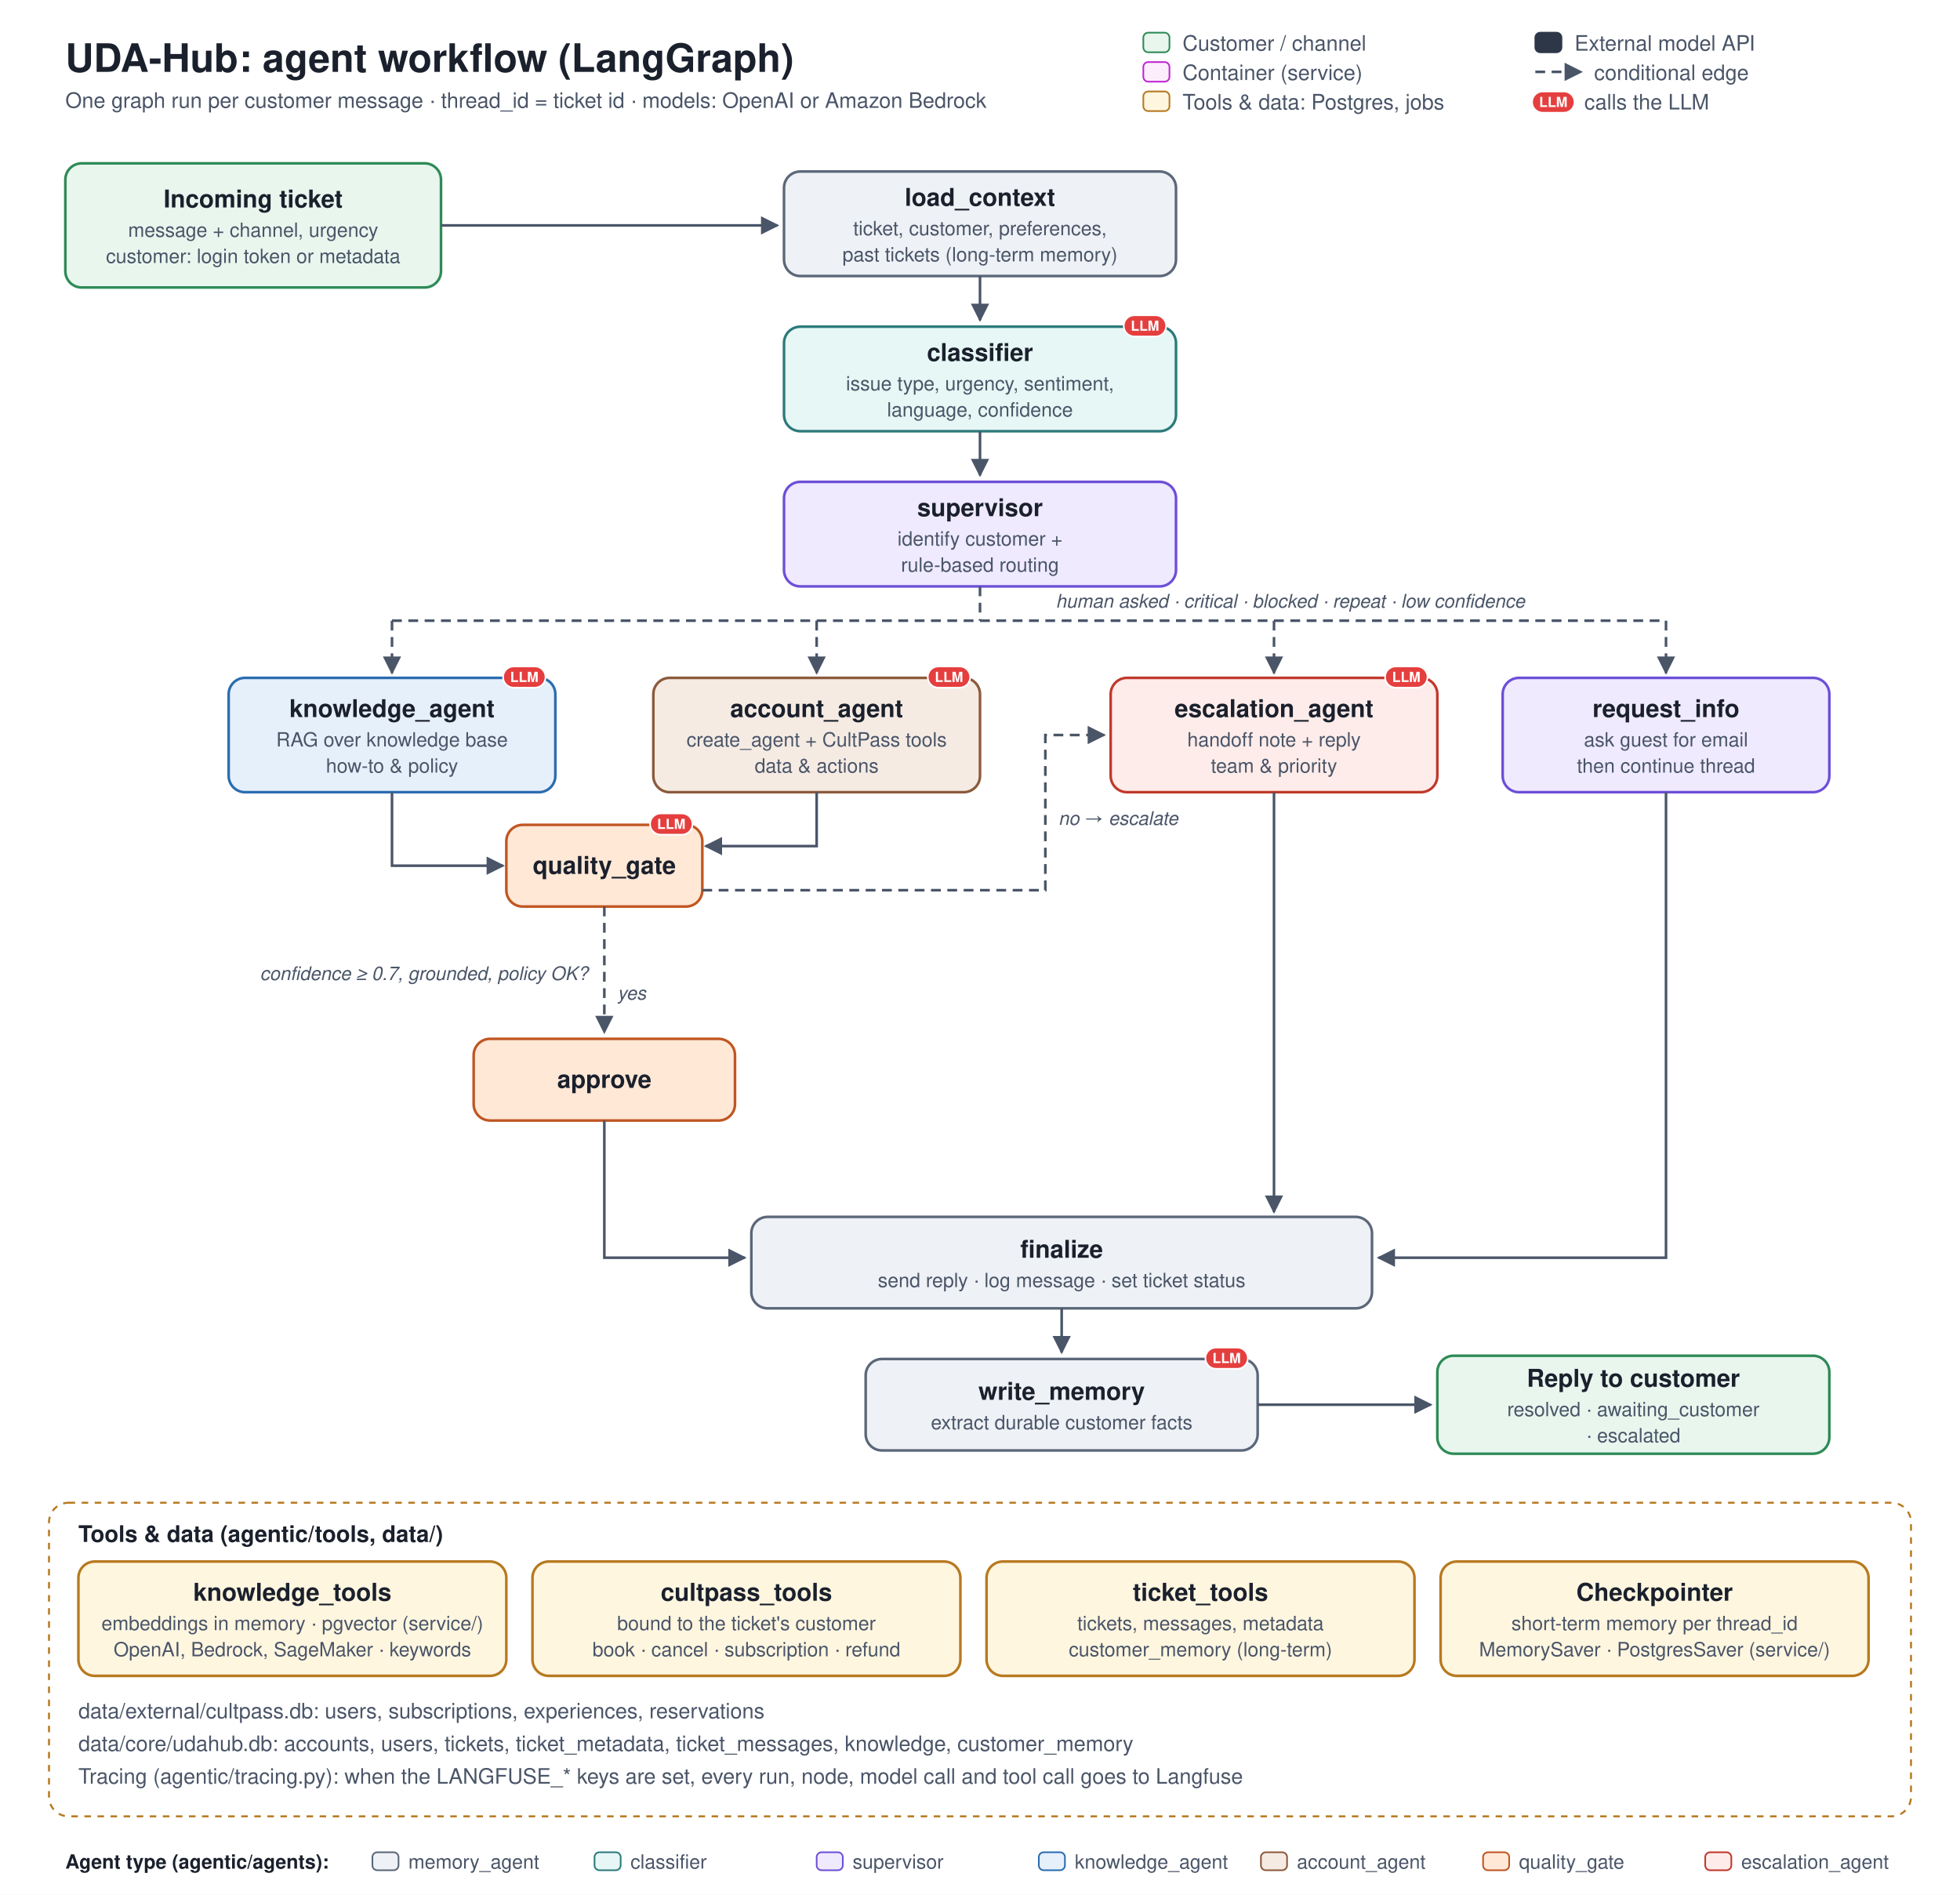
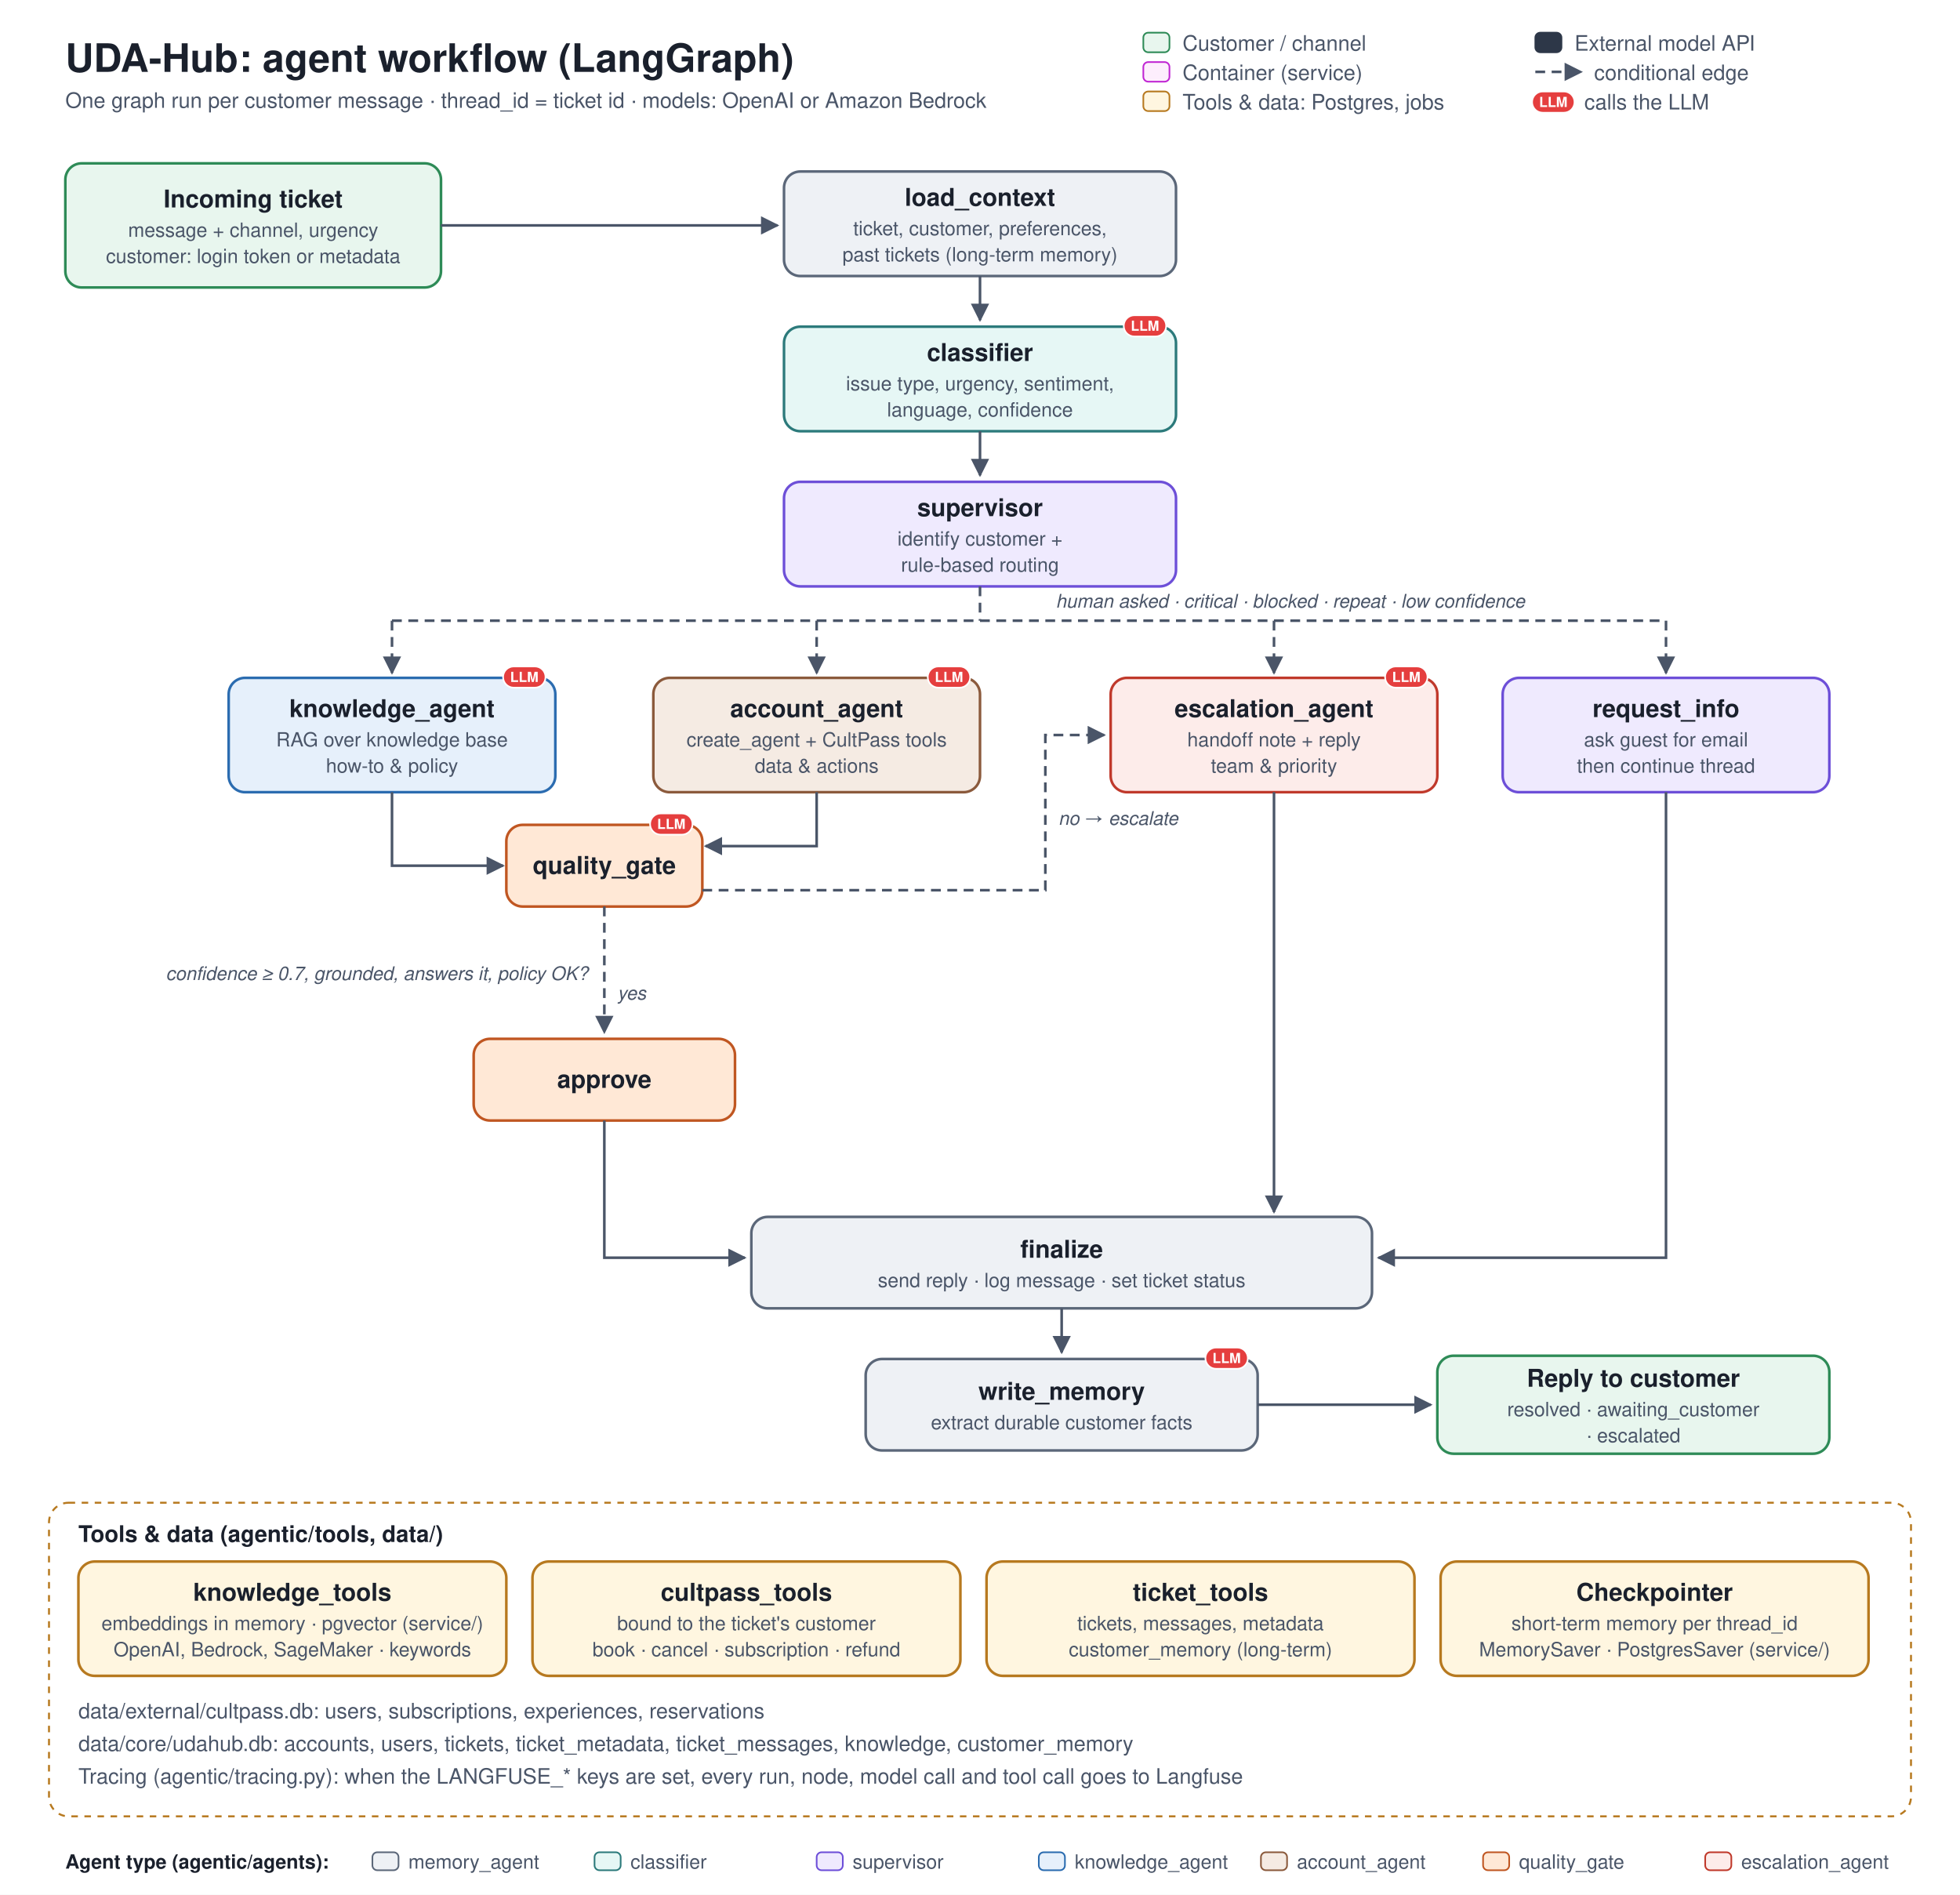
<svg xmlns="http://www.w3.org/2000/svg" viewBox="0 0 1200 1160" width="1200" height="1160" font-family="-apple-system, Segoe UI, Helvetica, Arial, sans-serif">
  <defs>
    <marker id="arrow" viewBox="0 0 10 10" refX="9" refY="5" markerWidth="7" markerHeight="7" orient="auto-start-reverse">
      <path d="M0,0 L10,5 L0,10 z" fill="#4a5568" />
    </marker>
  </defs>
  <style>.t{font-size:15px;font-weight:600;fill:#1a202c;text-anchor:middle}.s{font-size:12px;fill:#4a5568;text-anchor:middle}.l{font-size:11.5px;fill:#4a5568;font-style:italic}.h{font-size:24px;font-weight:700;fill:#1a202c}.sh{font-size:13px;fill:#4a5568}.ph{font-size:14px;font-weight:700;fill:#1a202c}</style>
  <rect width="1200" height="1160" fill="#ffffff" />
  <text x="40" y="44" class="h">UDA-Hub: agent workflow (LangGraph)</text>
  <text x="40" y="66" class="sh">One graph run per customer message · thread_id = ticket id · models: OpenAI or Amazon Bedrock</text>
  <rect x="700" y="20" width="16" height="12" rx="3" fill="#e8f6ee" stroke="#2e8b57" />
  <text x="724" y="31" class="sh">Customer / channel</text>
  <rect x="700" y="38" width="16" height="12" rx="3" fill="#fdeefd" stroke="#c026d3" />
  <text x="724" y="49" class="sh">Container (service)</text>
  <rect x="700" y="56" width="16" height="12" rx="3" fill="#fff6e0" stroke="#b7791f" />
  <text x="724" y="67" class="sh">Tools &amp; data: Postgres, jobs</text>
  <rect x="940" y="20" width="16" height="12" rx="3" fill="#2d3748" stroke="#2d3748" />
  <text x="964" y="31" class="sh">External model API</text>
  <path d="M940 44 h28" fill="none" stroke="#4a5568" stroke-width="1.6" stroke-dasharray="6 4" marker-end="url(#arrow)" />
  <text x="976" y="49" class="sh">conditional edge</text>
  <rect x="938" y="56" width="26" height="13" rx="6.5" fill="#e53e3e" stroke="#ffffff" stroke-width="1" />
  <text x="951" y="65.5" font-size="8.5" font-weight="700" fill="#ffffff" text-anchor="middle">LLM</text>
  <text x="970" y="67" class="sh">calls the LLM</text>
  <rect x="40" y="100" width="230" height="76" rx="10" fill="#e8f6ee" stroke="#2e8b57" stroke-width="1.6" />
  <text x="155.0" y="127.0" class="t">Incoming ticket</text>
  <text x="155.0" y="145.0" class="s">message + channel, urgency</text>
  <text x="155.0" y="161.0" class="s">customer: login token or metadata</text>
  <path d="M270 138 H476" fill="none" stroke="#4a5568" stroke-width="1.6" marker-end="url(#arrow)" />
  <rect x="480" y="105" width="240" height="64" rx="10" fill="#eef1f5" stroke="#5b6779" stroke-width="1.6" />
  <text x="600.0" y="126.0" class="t">load_context</text>
  <text x="600.0" y="144.0" class="s">ticket, customer, preferences,</text>
  <text x="600.0" y="160.0" class="s">past tickets (long-term memory)</text>
  <path d="M600 169 V196" fill="none" stroke="#4a5568" stroke-width="1.6" marker-end="url(#arrow)" />
  <rect x="480" y="200" width="240" height="64" rx="10" fill="#e6f7f5" stroke="#2c7a7b" stroke-width="1.6" />
  <text x="600.0" y="221.0" class="t">classifier</text>
  <text x="600.0" y="239.0" class="s">issue type, urgency, sentiment,</text>
  <text x="600.0" y="255.0" class="s">language, confidence</text>
  <path d="M600 264 V291" fill="none" stroke="#4a5568" stroke-width="1.6" marker-end="url(#arrow)" />
  <rect x="480" y="295" width="240" height="64" rx="10" fill="#efeafe" stroke="#6d4fd8" stroke-width="1.6" />
  <text x="600.0" y="316.0" class="t">supervisor</text>
  <text x="600.0" y="334.0" class="s">identify customer +</text>
  <text x="600.0" y="350.0" class="s">rule-based routing</text>
  <path d="M600 359 V380" fill="none" stroke="#4a5568" stroke-width="1.6" stroke-dasharray="6 4" />
  <path d="M240 380 H1020" fill="none" stroke="#4a5568" stroke-width="1.6" stroke-dasharray="6 4" />
  <path d="M240 380 V412" fill="none" stroke="#4a5568" stroke-width="1.6" stroke-dasharray="6 4" marker-end="url(#arrow)" />
  <path d="M500 380 V412" fill="none" stroke="#4a5568" stroke-width="1.6" stroke-dasharray="6 4" marker-end="url(#arrow)" />
  <path d="M780 380 V412" fill="none" stroke="#4a5568" stroke-width="1.6" stroke-dasharray="6 4" marker-end="url(#arrow)" />
  <path d="M1020 380 V412" fill="none" stroke="#4a5568" stroke-width="1.6" stroke-dasharray="6 4" marker-end="url(#arrow)" />
  <rect x="140" y="415" width="200" height="70" rx="10" fill="#e6f0fb" stroke="#2b6cb0" stroke-width="1.6" />
  <text x="240.0" y="439.0" class="t">knowledge_agent</text>
  <text x="240.0" y="457.0" class="s">RAG over knowledge base</text>
  <text x="240.0" y="473.0" class="s">how-to &amp; policy</text>
  <rect x="400" y="415" width="200" height="70" rx="10" fill="#f5ebe3" stroke="#8b5a3c" stroke-width="1.6" />
  <text x="500.0" y="439.0" class="t">account_agent</text>
  <text x="500.0" y="457.0" class="s">create_agent + CultPass tools</text>
  <text x="500.0" y="473.0" class="s">data &amp; actions</text>
  <rect x="680" y="415" width="200" height="70" rx="10" fill="#fdecea" stroke="#c0392b" stroke-width="1.6" />
  <text x="780.0" y="439.0" class="t">escalation_agent</text>
  <text x="780.0" y="457.0" class="s">handoff note + reply</text>
  <text x="780.0" y="473.0" class="s">team &amp; priority</text>
  <rect x="920" y="415" width="200" height="70" rx="10" fill="#efeafe" stroke="#6d4fd8" stroke-width="1.6" />
  <text x="1020.0" y="439.0" class="t">request_info</text>
  <text x="1020.0" y="457.0" class="s">ask guest for email</text>
  <text x="1020.0" y="473.0" class="s">then continue thread</text>
  <text x="790" y="372" class="l" text-anchor="middle">human asked · critical · blocked · repeat · low confidence</text>
  <path d="M240 485 V530 H308" fill="none" stroke="#4a5568" stroke-width="1.6" marker-end="url(#arrow)" />
  <path d="M500 485 V518 H432" fill="none" stroke="#4a5568" stroke-width="1.6" marker-end="url(#arrow)" />
  <rect x="310" y="505" width="120" height="50" rx="10" fill="#ffe8d6" stroke="#c05621" stroke-width="1.6" />
  <text x="370.0" y="535.0" class="t">quality_gate</text>
-   <text x="360" y="600" class="l" text-anchor="end">confidence ≥ 0.7, grounded, policy OK?</text>
+   <text x="360" y="600" class="l" text-anchor="end">confidence ≥ 0.7, grounded, answers it, policy OK?</text>
  <path d="M430 545 H640 V450 H676" fill="none" stroke="#4a5568" stroke-width="1.6" stroke-dasharray="6 4" marker-end="url(#arrow)" />
  <text x="648" y="505" class="l" text-anchor="start">no → escalate</text>
  <path d="M370 555 V632" fill="none" stroke="#4a5568" stroke-width="1.6" stroke-dasharray="6 4" marker-end="url(#arrow)" />
  <text x="378" y="612" class="l" text-anchor="start">yes</text>
  <rect x="290" y="636" width="160" height="50" rx="10" fill="#ffe8d6" stroke="#c05621" stroke-width="1.6" />
  <text x="370.0" y="666.0" class="t">approve</text>
  <path d="M370 686 V770 H456" fill="none" stroke="#4a5568" stroke-width="1.6" marker-end="url(#arrow)" />
  <path d="M780 485 V742" fill="none" stroke="#4a5568" stroke-width="1.6" marker-end="url(#arrow)" />
  <path d="M1020 485 V770 H844" fill="none" stroke="#4a5568" stroke-width="1.6" marker-end="url(#arrow)" />
  <rect x="460" y="745" width="380" height="56" rx="10" fill="#eef1f5" stroke="#5b6779" stroke-width="1.6" />
  <text x="650.0" y="770.0" class="t">finalize</text>
  <text x="650.0" y="788.0" class="s">send reply · log message · set ticket status</text>
  <path d="M650 801 V828" fill="none" stroke="#4a5568" stroke-width="1.6" marker-end="url(#arrow)" />
  <rect x="530" y="832" width="240" height="56" rx="10" fill="#eef1f5" stroke="#5b6779" stroke-width="1.6" />
  <text x="650.0" y="857.0" class="t">write_memory</text>
  <text x="650.0" y="875.0" class="s">extract durable customer facts</text>
  <path d="M770 860 H876" fill="none" stroke="#4a5568" stroke-width="1.6" marker-end="url(#arrow)" />
  <rect x="880" y="830" width="240" height="60" rx="10" fill="#e8f6ee" stroke="#2e8b57" stroke-width="1.6" />
  <text x="1000.0" y="849.0" class="t">Reply to customer</text>
  <text x="1000.0" y="867.0" class="s">resolved · awaiting_customer</text>
  <text x="1000.0" y="883.0" class="s">· escalated</text>
  <rect x="30" y="920" width="1140" height="192" rx="12" fill="none" stroke="#b7791f" stroke-width="1.2" stroke-dasharray="4 4" />
  <text x="48" y="944" class="ph">Tools &amp; data (agentic/tools, data/)</text>
  <rect x="48" y="956" width="262" height="70" rx="10" fill="#fff6e0" stroke="#b7791f" stroke-width="1.6" />
  <text x="179.0" y="980.0" class="t">knowledge_tools</text>
  <text x="179.0" y="998.0" class="s">embeddings in memory · pgvector (service/)</text>
  <text x="179.0" y="1014.0" class="s">OpenAI, Bedrock, SageMaker · keywords</text>
  <rect x="326" y="956" width="262" height="70" rx="10" fill="#fff6e0" stroke="#b7791f" stroke-width="1.6" />
  <text x="457.0" y="980.0" class="t">cultpass_tools</text>
  <text x="457.0" y="998.0" class="s">bound to the ticket's customer</text>
  <text x="457.0" y="1014.0" class="s">book · cancel · subscription · refund</text>
  <rect x="604" y="956" width="262" height="70" rx="10" fill="#fff6e0" stroke="#b7791f" stroke-width="1.6" />
  <text x="735.0" y="980.0" class="t">ticket_tools</text>
  <text x="735.0" y="998.0" class="s">tickets, messages, metadata</text>
  <text x="735.0" y="1014.0" class="s">customer_memory (long-term)</text>
  <rect x="882" y="956" width="262" height="70" rx="10" fill="#fff6e0" stroke="#b7791f" stroke-width="1.6" />
  <text x="1013.0" y="980.0" class="t">Checkpointer</text>
  <text x="1013.0" y="998.0" class="s">short-term memory per thread_id</text>
  <text x="1013.0" y="1014.0" class="s">MemorySaver · PostgresSaver (service/)</text>
  <text x="48" y="1052" class="sh">data/external/cultpass.db: users, subscriptions, experiences, reservations</text>
  <text x="48" y="1072" class="sh">data/core/udahub.db: accounts, users, tickets, ticket_metadata, ticket_messages, knowledge, customer_memory</text>
  <text x="48" y="1092" class="sh">Tracing (agentic/tracing.py): when the LANGFUSE_* keys are set, every run, node, model call and tool call goes to Langfuse</text>
  <rect x="688.0" y="193.0" width="26" height="13" rx="6.5" fill="#e53e3e" stroke="#ffffff" stroke-width="1" />
  <text x="701.0" y="202.5" font-size="8.5" font-weight="700" fill="#ffffff" text-anchor="middle">LLM</text>
  <rect x="308.0" y="408.0" width="26" height="13" rx="6.5" fill="#e53e3e" stroke="#ffffff" stroke-width="1" />
  <text x="321.0" y="417.5" font-size="8.5" font-weight="700" fill="#ffffff" text-anchor="middle">LLM</text>
  <rect x="568.0" y="408.0" width="26" height="13" rx="6.5" fill="#e53e3e" stroke="#ffffff" stroke-width="1" />
  <text x="581.0" y="417.5" font-size="8.5" font-weight="700" fill="#ffffff" text-anchor="middle">LLM</text>
  <rect x="848.0" y="408.0" width="26" height="13" rx="6.5" fill="#e53e3e" stroke="#ffffff" stroke-width="1" />
  <text x="861.0" y="417.5" font-size="8.5" font-weight="700" fill="#ffffff" text-anchor="middle">LLM</text>
  <rect x="398.0" y="498.0" width="26" height="13" rx="6.5" fill="#e53e3e" stroke="#ffffff" stroke-width="1" />
  <text x="411.0" y="507.5" font-size="8.5" font-weight="700" fill="#ffffff" text-anchor="middle">LLM</text>
  <rect x="738.0" y="825.0" width="26" height="13" rx="6.5" fill="#e53e3e" stroke="#ffffff" stroke-width="1" />
  <text x="751.0" y="834.5" font-size="8.5" font-weight="700" fill="#ffffff" text-anchor="middle">LLM</text>
  <text x="40" y="1144" class="ph" style="font-size:12px">Agent type (agentic/agents):</text>
  <rect x="228" y="1134" width="16" height="11" rx="3" fill="#eef1f5" stroke="#5b6779" />
  <text x="250" y="1144" class="sh" style="font-size:12px">memory_agent</text>
  <rect x="364" y="1134" width="16" height="11" rx="3" fill="#e6f7f5" stroke="#2c7a7b" />
  <text x="386" y="1144" class="sh" style="font-size:12px">classifier</text>
  <rect x="500" y="1134" width="16" height="11" rx="3" fill="#efeafe" stroke="#6d4fd8" />
  <text x="522" y="1144" class="sh" style="font-size:12px">supervisor</text>
  <rect x="636" y="1134" width="16" height="11" rx="3" fill="#e6f0fb" stroke="#2b6cb0" />
  <text x="658" y="1144" class="sh" style="font-size:12px">knowledge_agent</text>
  <rect x="772" y="1134" width="16" height="11" rx="3" fill="#f5ebe3" stroke="#8b5a3c" />
  <text x="794" y="1144" class="sh" style="font-size:12px">account_agent</text>
  <rect x="908" y="1134" width="16" height="11" rx="3" fill="#ffe8d6" stroke="#c05621" />
  <text x="930" y="1144" class="sh" style="font-size:12px">quality_gate</text>
  <rect x="1044" y="1134" width="16" height="11" rx="3" fill="#fdecea" stroke="#c0392b" />
  <text x="1066" y="1144" class="sh" style="font-size:12px">escalation_agent</text>
</svg>
